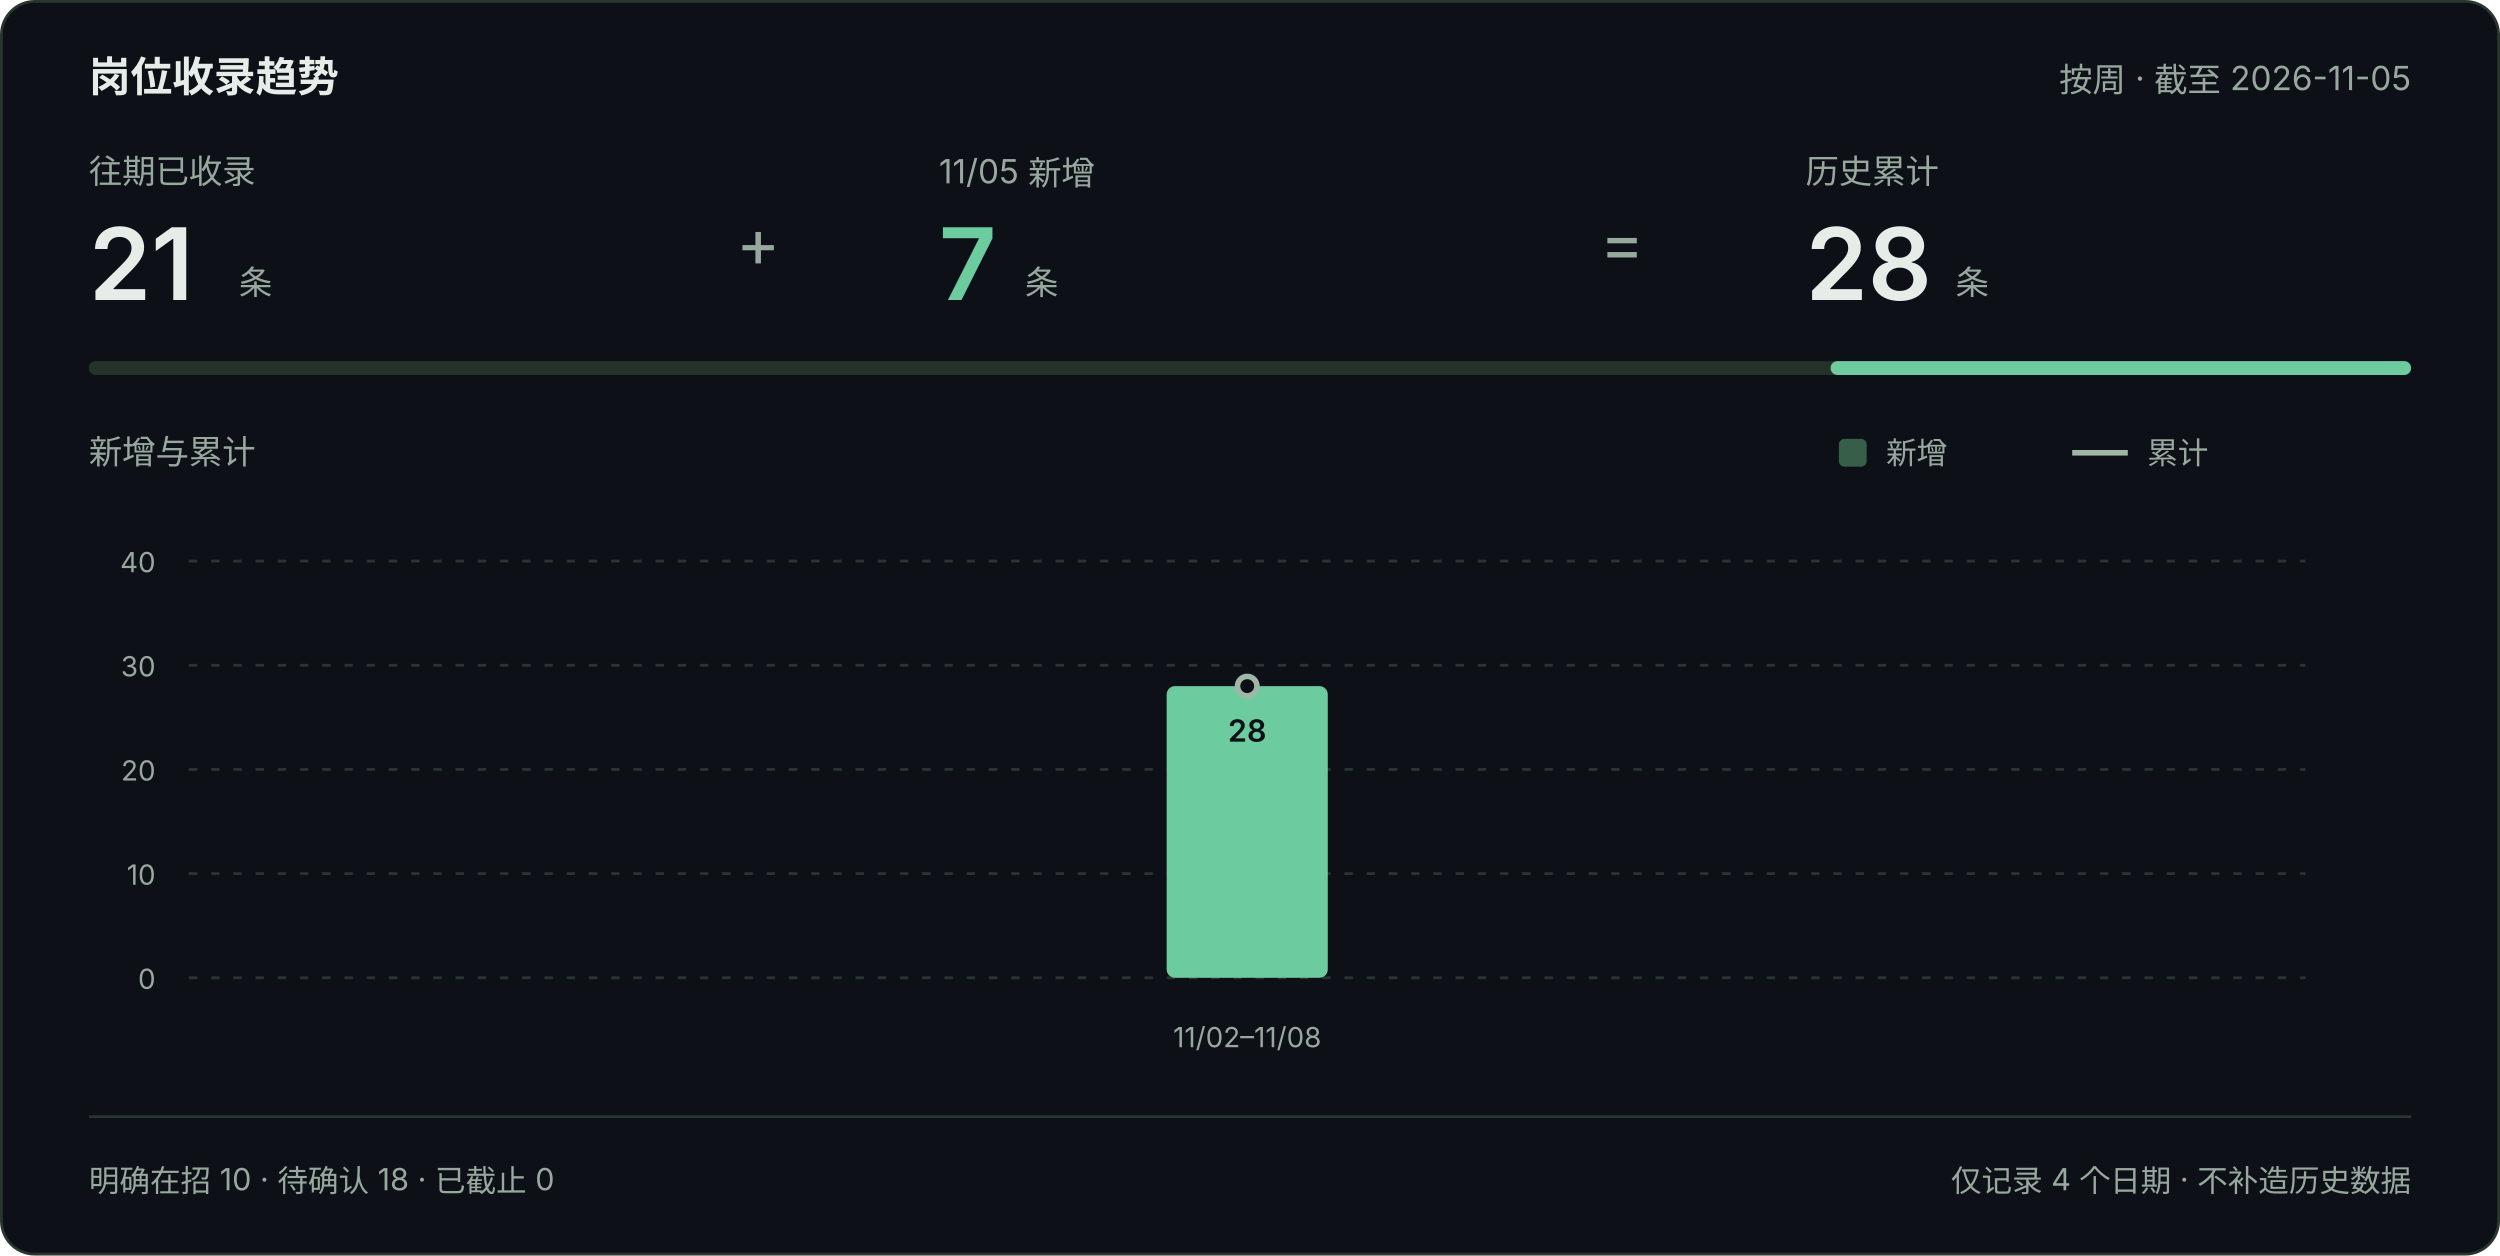
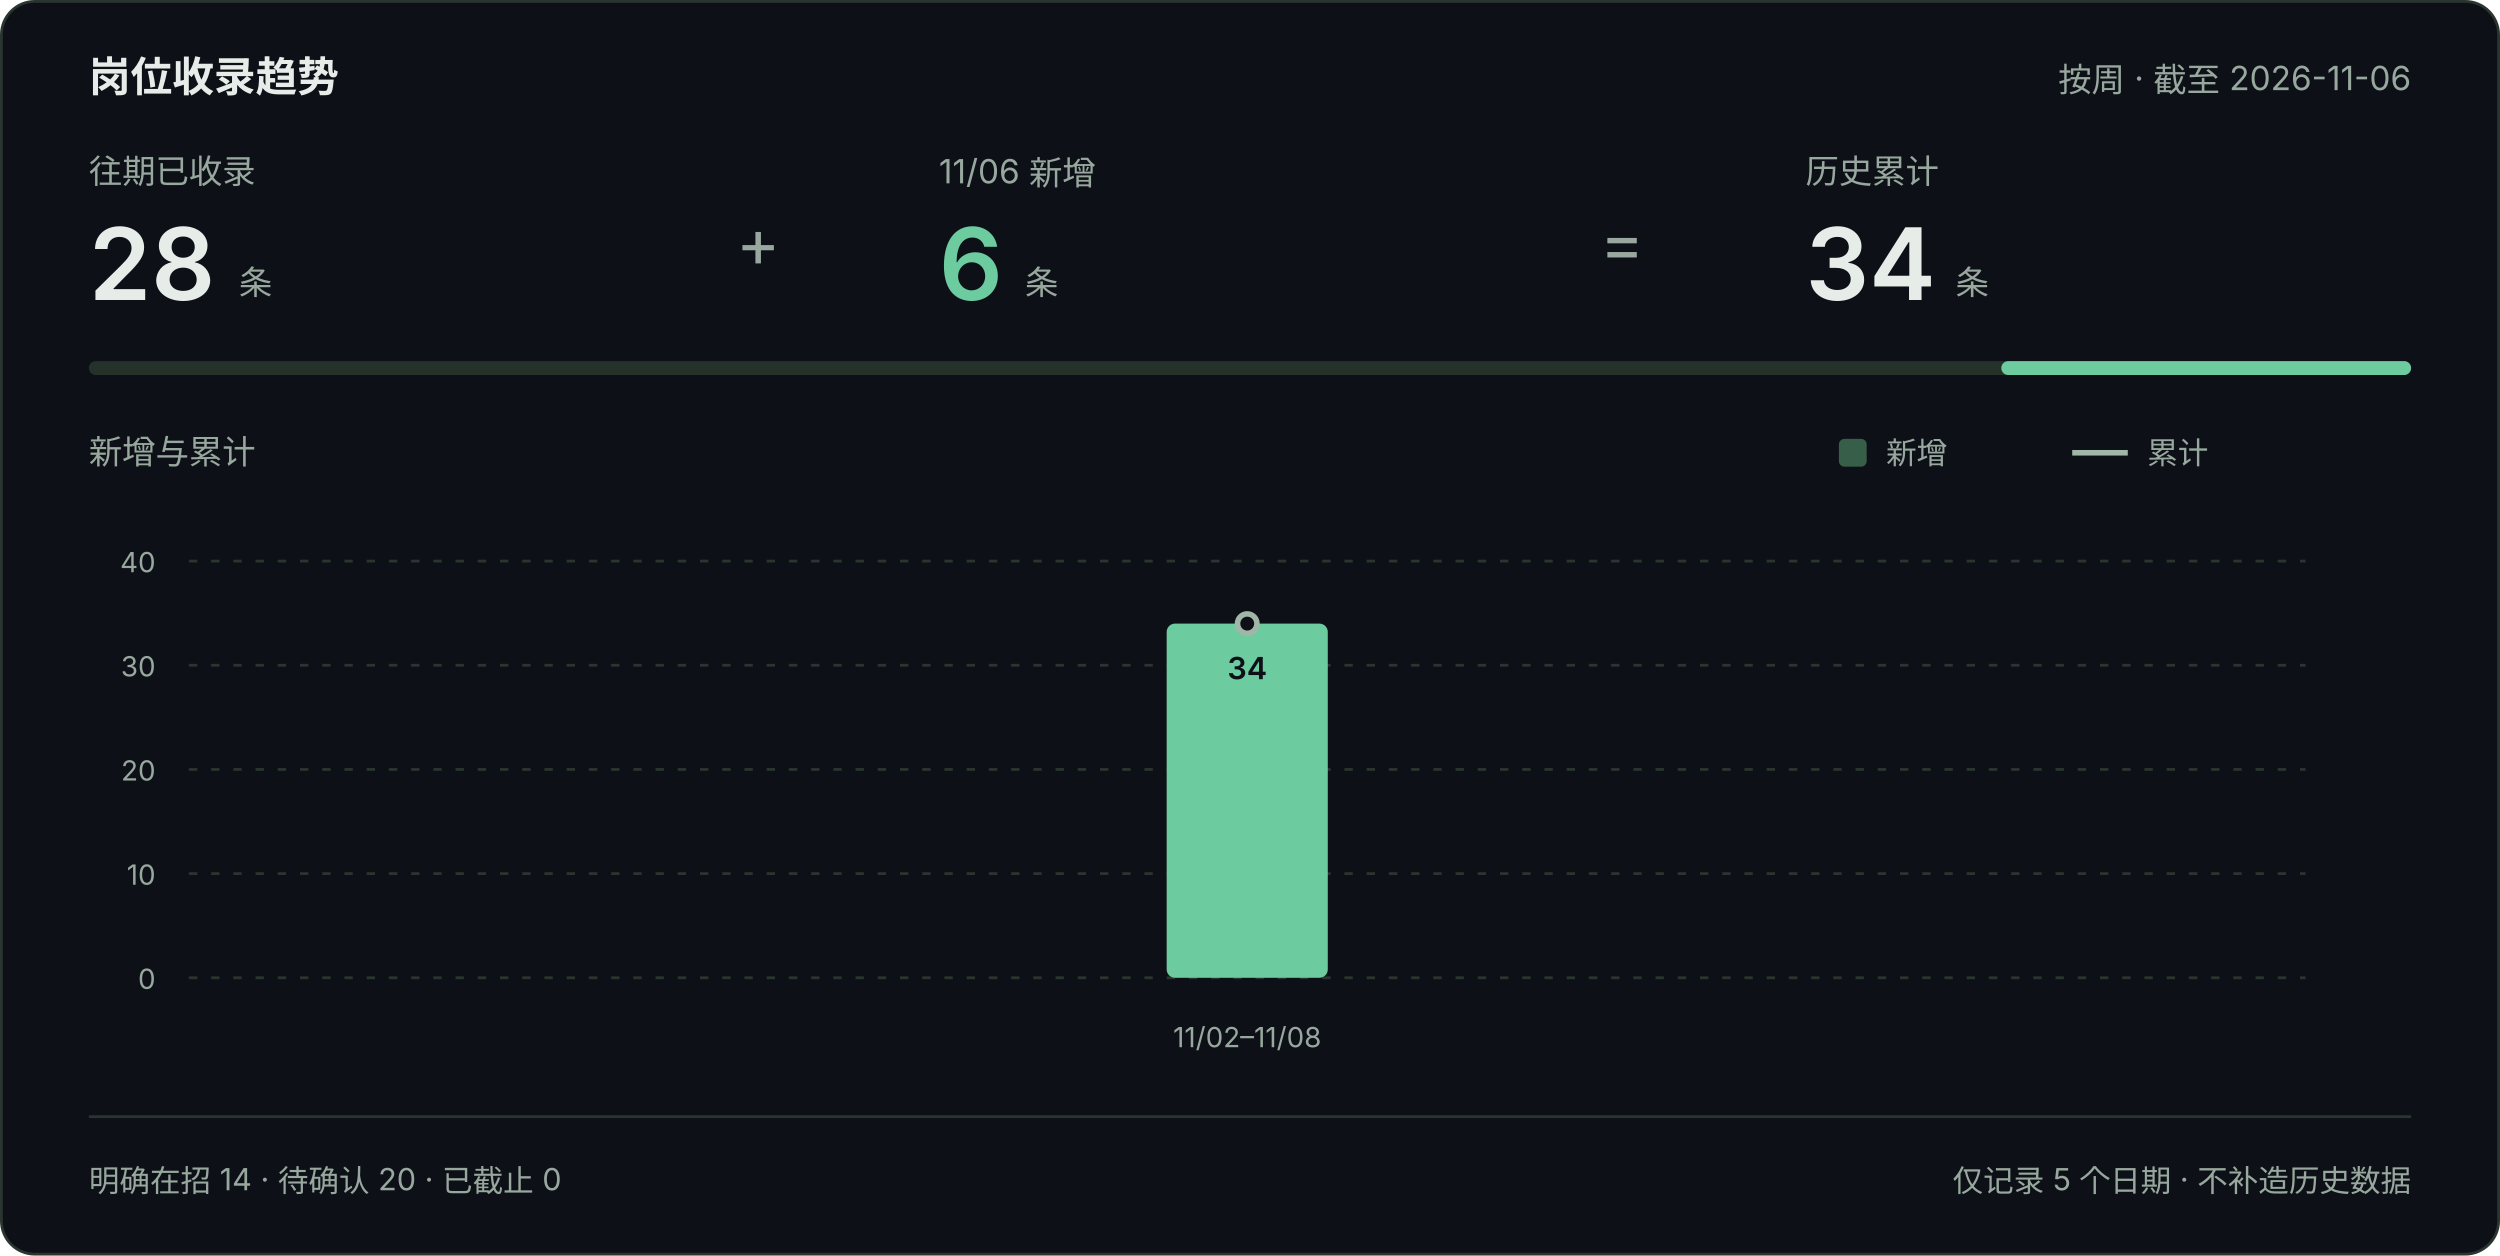
<svg xmlns="http://www.w3.org/2000/svg" width="900" height="452" viewBox="0 0 900 452" role="img" aria-labelledby="title desc">
  <rect x=".5" y=".5" width="899" height="451" rx="12" fill="#0d1117" stroke="#29352e" />
  <g font-family="-apple-system,BlinkMacSystemFont,Segoe UI,PingFang SC,Microsoft YaHei,sans-serif">
    <text x="32" y="33" fill="#e6ede8" font-size="15" font-weight="600" text-anchor="start">岗位收录趋势</text>
-     <text x="868" y="33" fill="#98a89e" font-size="12" font-weight="400" text-anchor="end">按周 · 截至 2026-11-05</text>
+     <text x="868" y="33" fill="#98a89e" font-size="12" font-weight="400" text-anchor="end">按周 · 截至 2026-11-06</text>
    <text x="32" y="66" fill="#98a89e" font-size="12" font-weight="400" text-anchor="start">往期已收录</text>
-     <text x="32" y="108" fill="#e6ede8" font-size="36" font-weight="600" text-anchor="start">21</text>
+     <text x="32" y="108" fill="#e6ede8" font-size="36" font-weight="600" text-anchor="start">28</text>
    <text x="86" y="106" fill="#98a89e" font-size="12" font-weight="400" text-anchor="start">条</text>
-     <text x="338" y="66" fill="#98a89e" font-size="12" font-weight="400" text-anchor="start">11/05 新增</text>
-     <text x="338" y="108" fill="#6dcba0" font-size="36" font-weight="600" text-anchor="start">7</text>
+     <text x="338" y="66" fill="#98a89e" font-size="12" font-weight="400" text-anchor="start">11/06 新增</text>
+     <text x="338" y="108" fill="#6dcba0" font-size="36" font-weight="600" text-anchor="start">6</text>
    <text x="369" y="106" fill="#98a89e" font-size="12" font-weight="400" text-anchor="start">条</text>
    <text x="650" y="66" fill="#98a89e" font-size="12" font-weight="400" text-anchor="start">历史累计</text>
-     <text x="650" y="108" fill="#e6ede8" font-size="36" font-weight="600" text-anchor="start">28</text>
+     <text x="650" y="108" fill="#e6ede8" font-size="36" font-weight="600" text-anchor="start">34</text>
    <text x="704" y="106" fill="#98a89e" font-size="12" font-weight="400" text-anchor="start">条</text>
    <text x="265" y="96" fill="#98a89e" font-size="24" font-weight="400" text-anchor="start">+</text>
    <text x="576" y="96" fill="#98a89e" font-size="24" font-weight="400" text-anchor="start">=</text>
    <rect x="32" y="130" width="836" height="5" rx="2.5" fill="#25322a" />
-     <rect x="659.00" y="130" width="209.00" height="5" rx="2.5" fill="#6dcba0" />
+     <rect x="720.47" y="130" width="147.53" height="5" rx="2.5" fill="#6dcba0" />
    <text x="32" y="167" fill="#98a89e" font-size="12" font-weight="400" text-anchor="start">新增与累计</text>
    <rect x="662" y="158" width="10" height="10" rx="2" fill="#375e49" />
    <text x="679" y="167" fill="#98a89e" font-size="11" font-weight="400" text-anchor="start">新增</text>
    <line x1="746" y1="163" x2="766" y2="163" stroke="#a0b7a8" stroke-width="2" />
    <text x="773" y="167" fill="#98a89e" font-size="11" font-weight="400" text-anchor="start">累计</text>
    <line x1="68" y1="352.0" x2="830" y2="352.0" stroke="#29352e" stroke-dasharray="3 5" />
    <text x="56" y="356.0" fill="#98a89e" font-size="10" font-weight="400" text-anchor="end">0</text>
    <line x1="68" y1="314.5" x2="830" y2="314.5" stroke="#29352e" stroke-dasharray="3 5" />
    <text x="56" y="318.5" fill="#98a89e" font-size="10" font-weight="400" text-anchor="end">10</text>
    <line x1="68" y1="277.0" x2="830" y2="277.0" stroke="#29352e" stroke-dasharray="3 5" />
    <text x="56" y="281.0" fill="#98a89e" font-size="10" font-weight="400" text-anchor="end">20</text>
    <line x1="68" y1="239.5" x2="830" y2="239.5" stroke="#29352e" stroke-dasharray="3 5" />
    <text x="56" y="243.5" fill="#98a89e" font-size="10" font-weight="400" text-anchor="end">30</text>
    <line x1="68" y1="202.0" x2="830" y2="202.0" stroke="#29352e" stroke-dasharray="3 5" />
    <text x="56" y="206.0" fill="#98a89e" font-size="10" font-weight="400" text-anchor="end">40</text>
-     <rect x="420.00" y="247.00" width="58.00" height="105.00" rx="3" fill="#6dcba0" />
-     <text x="449.0" y="267.0" fill="#0d1117" font-size="11" font-weight="600" text-anchor="middle">28</text>
+     <rect x="420.00" y="224.50" width="58.00" height="127.50" rx="3" fill="#6dcba0" />
+     <text x="449.0" y="244.5" fill="#0d1117" font-size="11" font-weight="600" text-anchor="middle">34</text>
    <text x="449.0" y="377" fill="#98a89e" font-size="10" font-weight="400" text-anchor="middle">11/02–11/08</text>
-     <polyline points="449.00,247.00" fill="none" stroke="#a0b7a8" stroke-width="2" stroke-linejoin="round" />
-     <circle cx="449.00" cy="247.00" r="3.5" fill="#0d1117" stroke="#a0b7a8" stroke-width="2" />
+     <polyline points="449.00,224.50" fill="none" stroke="#a0b7a8" stroke-width="2" stroke-linejoin="round" />
+     <circle cx="449.00" cy="224.50" r="3.5" fill="#0d1117" stroke="#a0b7a8" stroke-width="2" />
    <line x1="32" y1="402" x2="868" y2="402" stroke="#29352e" />
-     <text x="32" y="429" fill="#98a89e" font-size="11" font-weight="400" text-anchor="start">明确在招 10   ·   待确认 18   ·   已截止 0</text>
-     <text x="868" y="429" fill="#98a89e" font-size="11" font-weight="400" text-anchor="end">仅记录 4 个日期 · 不补造历史数据</text>
+     <text x="32" y="429" fill="#98a89e" font-size="11" font-weight="400" text-anchor="start">明确在招 14   ·   待确认 20   ·   已截止 0</text>
+     <text x="868" y="429" fill="#98a89e" font-size="11" font-weight="400" text-anchor="end">仅记录 5 个日期 · 不补造历史数据</text>
  </g>
</svg>
